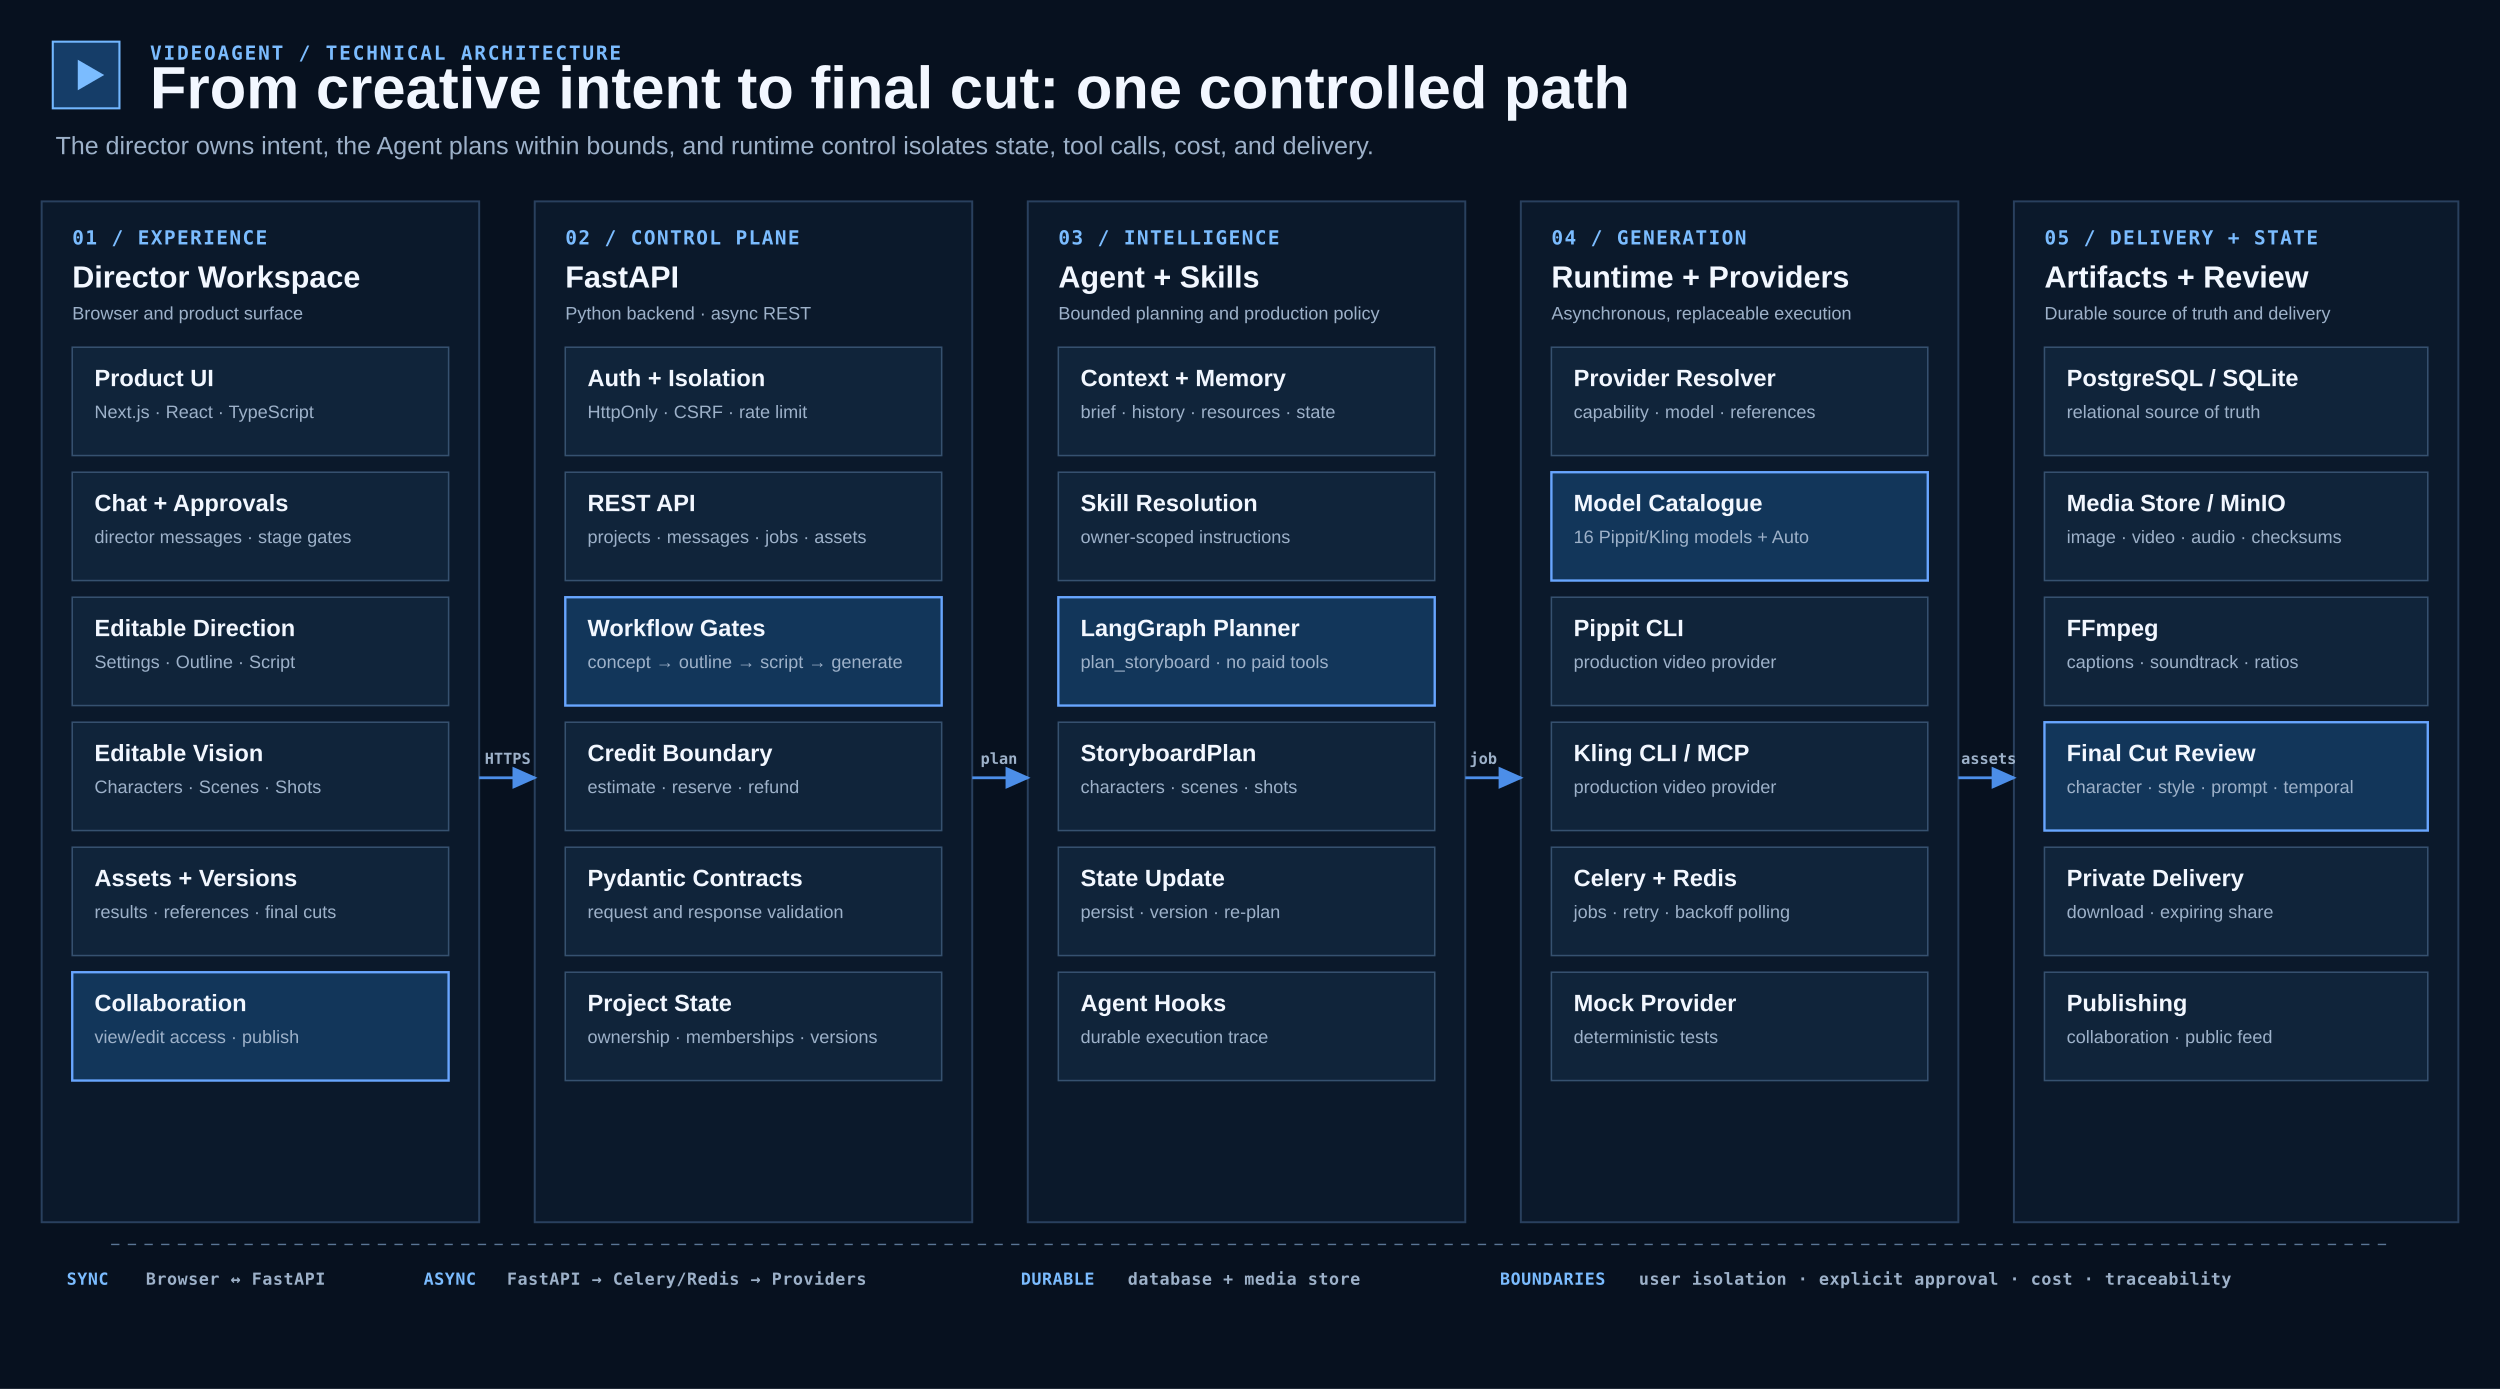
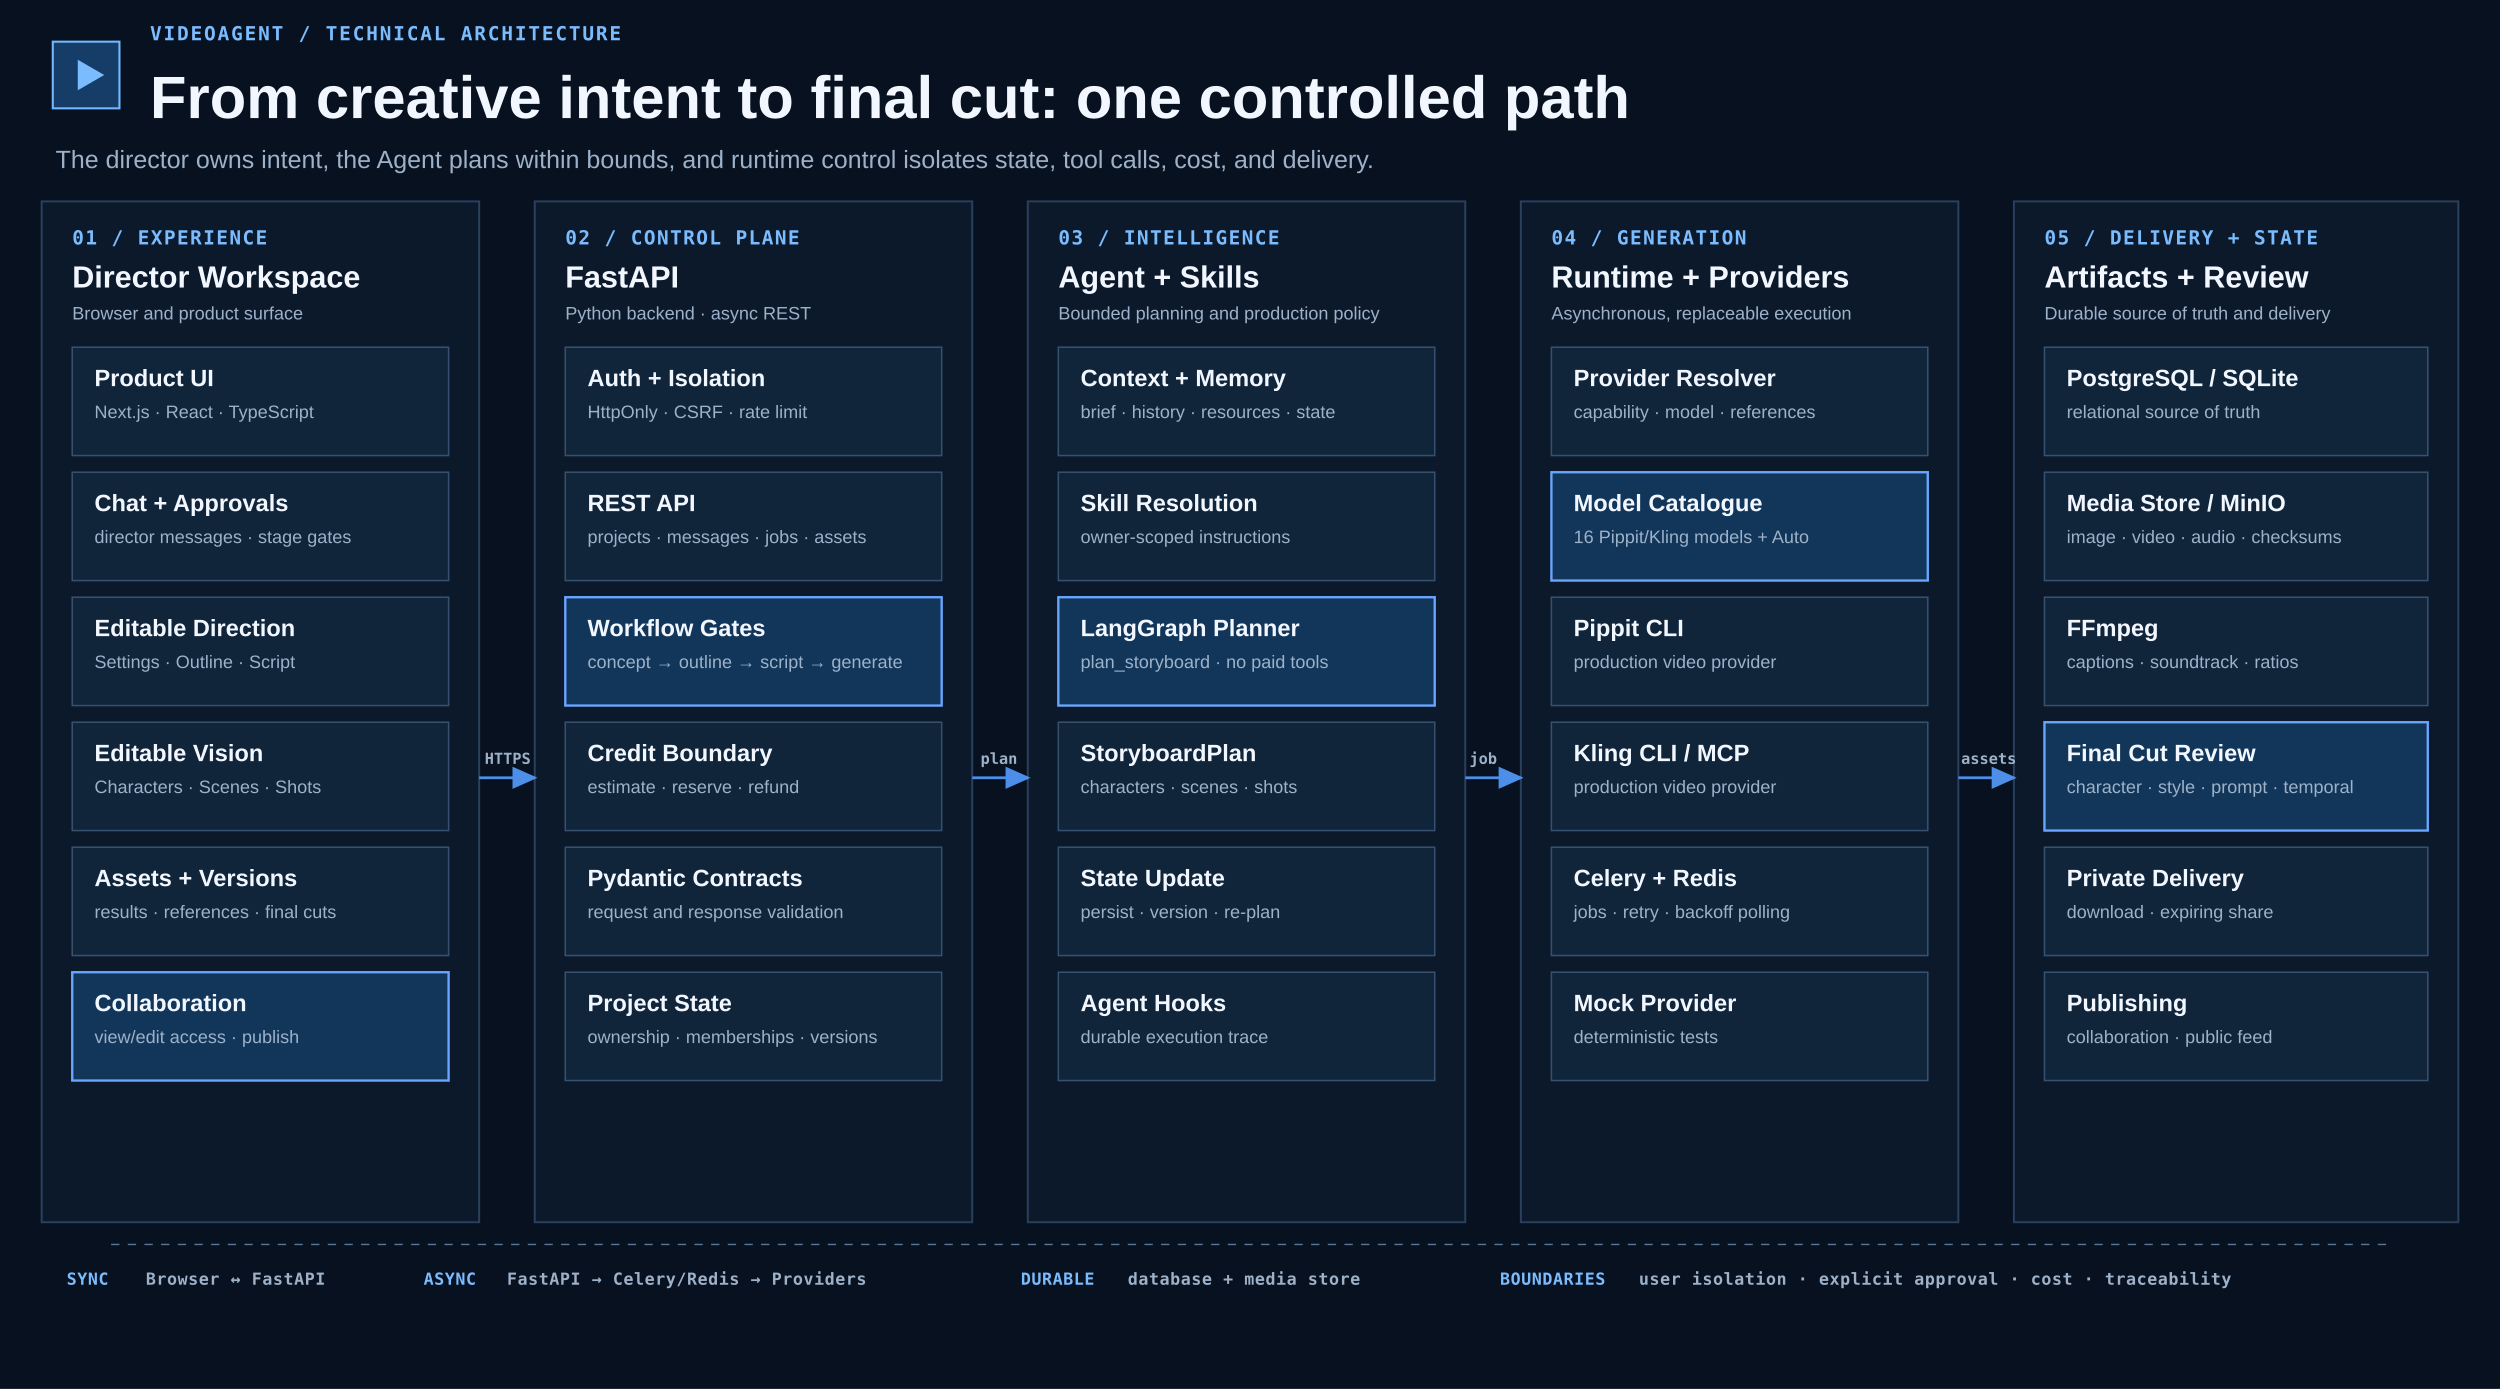
<svg xmlns="http://www.w3.org/2000/svg" width="1800" height="1000" viewBox="0 0 1800 1000" role="img" aria-labelledby="title desc">
  <defs>
    <style>
      .bg{fill:#07111f}.panel{fill:#0b192b;stroke:#29405e;stroke-width:1.4}.card{fill:#10243a;stroke:#36516f;stroke-width:1.1}
      .hot{fill:#12365a;stroke:#68a6ff;stroke-width:1.7}.ink{fill:#f2f7ff}.soft{fill:#9db1c9}.blue{fill:#7bbcff}.cyan{fill:#72dff5}
      .kicker{font:700 14px 'Cascadia Code',Consolas,monospace;letter-spacing:1.3px}.title{font:700 43px 'Segoe UI',Arial,sans-serif}
      .sub{font:400 18px 'Segoe UI',Arial,sans-serif}.col{font:700 14px 'Cascadia Code',Consolas,monospace;letter-spacing:1px}
      .head{font:700 22px 'Segoe UI',Arial,sans-serif}.card-title{font:700 17px 'Segoe UI',Arial,sans-serif}.copy{font:400 13px 'Segoe UI',Arial,sans-serif}
      .legend{font:600 12px 'Cascadia Code',Consolas,monospace;letter-spacing:.4px}.flow{stroke:#4c8ee8;stroke-width:2;fill:none}
      .flow-text{font:600 11px 'Cascadia Code',Consolas,monospace}.dash{stroke:#5a7595;stroke-width:1;stroke-dasharray:6 6}
    </style>
    <marker id="arrow" markerWidth="9" markerHeight="8" refX="8" refY="4" orient="auto">
      <path d="M0,0 L9,4 L0,8 z" fill="#4c8ee8" />
    </marker>
  </defs>
  <rect class="bg" width="1800" height="1000" />
  <rect x="38" y="30" width="48" height="48" fill="#153d68" stroke="#72b7ff" stroke-width="1.5" />
  <path d="M56 43L75 54L56 65Z" fill="#7bbcff" />
-   <text class="kicker blue" x="108" y="43">VIDEOAGENT / TECHNICAL ARCHITECTURE</text>
-   <text class="title ink" x="108" y="78">From creative intent to final cut: one controlled path</text>
-   <text class="sub soft" x="40" y="111">The director owns intent, the Agent plans within bounds, and runtime control isolates state, tool calls, cost, and delivery.</text>
+   <text class="kicker blue" x="108" y="29">VIDEOAGENT / TECHNICAL ARCHITECTURE</text>
+   <text class="title ink" x="108" y="85">From creative intent to final cut: one controlled path</text>
+   <text class="sub soft" x="40" y="121">The director owns intent, the Agent plans within bounds, and runtime control isolates state, tool calls, cost, and delivery.</text>
  <rect class="panel" x="30" y="145" width="315" height="735" />
  <text class="col blue" x="52" y="176">01 / EXPERIENCE</text>
  <text class="head ink" x="52" y="207">Director Workspace</text>
  <text class="copy soft" x="52" y="230">Browser and product surface</text>
  <rect class="card" x="52" y="250" width="271" height="78" />
  <text class="card-title ink" x="68" y="278">Product UI</text>
  <text class="copy soft" x="68" y="301">Next.js · React · TypeScript</text>
  <rect class="card" x="52" y="340" width="271" height="78" />
  <text class="card-title ink" x="68" y="368">Chat + Approvals</text>
  <text class="copy soft" x="68" y="391">director messages · stage gates</text>
  <rect class="card" x="52" y="430" width="271" height="78" />
  <text class="card-title ink" x="68" y="458">Editable Direction</text>
  <text class="copy soft" x="68" y="481">Settings · Outline · Script</text>
  <rect class="card" x="52" y="520" width="271" height="78" />
  <text class="card-title ink" x="68" y="548">Editable Vision</text>
  <text class="copy soft" x="68" y="571">Characters · Scenes · Shots</text>
  <rect class="card" x="52" y="610" width="271" height="78" />
  <text class="card-title ink" x="68" y="638">Assets + Versions</text>
  <text class="copy soft" x="68" y="661">results · references · final cuts</text>
  <rect class="hot" x="52" y="700" width="271" height="78" />
  <text class="card-title ink" x="68" y="728">Collaboration</text>
  <text class="copy soft" x="68" y="751">view/edit access · publish</text>
  <rect class="panel" x="385" y="145" width="315" height="735" />
  <text class="col blue" x="407" y="176">02 / CONTROL PLANE</text>
  <text class="head ink" x="407" y="207">FastAPI</text>
  <text class="copy soft" x="407" y="230">Python backend · async REST</text>
  <rect class="card" x="407" y="250" width="271" height="78" />
  <text class="card-title ink" x="423" y="278">Auth + Isolation</text>
  <text class="copy soft" x="423" y="301">HttpOnly · CSRF · rate limit</text>
  <rect class="card" x="407" y="340" width="271" height="78" />
  <text class="card-title ink" x="423" y="368">REST API</text>
  <text class="copy soft" x="423" y="391">projects · messages · jobs · assets</text>
  <rect class="hot" x="407" y="430" width="271" height="78" />
  <text class="card-title ink" x="423" y="458">Workflow Gates</text>
  <text class="copy soft" x="423" y="481">concept → outline → script → generate</text>
  <rect class="card" x="407" y="520" width="271" height="78" />
  <text class="card-title ink" x="423" y="548">Credit Boundary</text>
  <text class="copy soft" x="423" y="571">estimate · reserve · refund</text>
  <rect class="card" x="407" y="610" width="271" height="78" />
  <text class="card-title ink" x="423" y="638">Pydantic Contracts</text>
  <text class="copy soft" x="423" y="661">request and response validation</text>
  <rect class="card" x="407" y="700" width="271" height="78" />
  <text class="card-title ink" x="423" y="728">Project State</text>
  <text class="copy soft" x="423" y="751">ownership · memberships · versions</text>
  <rect class="panel" x="740" y="145" width="315" height="735" />
  <text class="col blue" x="762" y="176">03 / INTELLIGENCE</text>
  <text class="head ink" x="762" y="207">Agent + Skills</text>
  <text class="copy soft" x="762" y="230">Bounded planning and production policy</text>
  <rect class="card" x="762" y="250" width="271" height="78" />
  <text class="card-title ink" x="778" y="278">Context + Memory</text>
  <text class="copy soft" x="778" y="301">brief · history · resources · state</text>
  <rect class="card" x="762" y="340" width="271" height="78" />
  <text class="card-title ink" x="778" y="368">Skill Resolution</text>
  <text class="copy soft" x="778" y="391">owner-scoped instructions</text>
  <rect class="hot" x="762" y="430" width="271" height="78" />
  <text class="card-title ink" x="778" y="458">LangGraph Planner</text>
  <text class="copy soft" x="778" y="481">plan_storyboard · no paid tools</text>
  <rect class="card" x="762" y="520" width="271" height="78" />
  <text class="card-title ink" x="778" y="548">StoryboardPlan</text>
  <text class="copy soft" x="778" y="571">characters · scenes · shots</text>
  <rect class="card" x="762" y="610" width="271" height="78" />
  <text class="card-title ink" x="778" y="638">State Update</text>
  <text class="copy soft" x="778" y="661">persist · version · re-plan</text>
  <rect class="card" x="762" y="700" width="271" height="78" />
  <text class="card-title ink" x="778" y="728">Agent Hooks</text>
  <text class="copy soft" x="778" y="751">durable execution trace</text>
  <rect class="panel" x="1095" y="145" width="315" height="735" />
  <text class="col blue" x="1117" y="176">04 / GENERATION</text>
  <text class="head ink" x="1117" y="207">Runtime + Providers</text>
  <text class="copy soft" x="1117" y="230">Asynchronous, replaceable execution</text>
  <rect class="card" x="1117" y="250" width="271" height="78" />
  <text class="card-title ink" x="1133" y="278">Provider Resolver</text>
  <text class="copy soft" x="1133" y="301">capability · model · references</text>
  <rect class="hot" x="1117" y="340" width="271" height="78" />
  <text class="card-title ink" x="1133" y="368">Model Catalogue</text>
  <text class="copy soft" x="1133" y="391">16 Pippit/Kling models + Auto</text>
  <rect class="card" x="1117" y="430" width="271" height="78" />
  <text class="card-title ink" x="1133" y="458">Pippit CLI</text>
  <text class="copy soft" x="1133" y="481">production video provider</text>
  <rect class="card" x="1117" y="520" width="271" height="78" />
  <text class="card-title ink" x="1133" y="548">Kling CLI / MCP</text>
  <text class="copy soft" x="1133" y="571">production video provider</text>
  <rect class="card" x="1117" y="610" width="271" height="78" />
  <text class="card-title ink" x="1133" y="638">Celery + Redis</text>
  <text class="copy soft" x="1133" y="661">jobs · retry · backoff polling</text>
  <rect class="card" x="1117" y="700" width="271" height="78" />
  <text class="card-title ink" x="1133" y="728">Mock Provider</text>
  <text class="copy soft" x="1133" y="751">deterministic tests</text>
  <rect class="panel" x="1450" y="145" width="320" height="735" />
  <text class="col blue" x="1472" y="176">05 / DELIVERY + STATE</text>
  <text class="head ink" x="1472" y="207">Artifacts + Review</text>
  <text class="copy soft" x="1472" y="230">Durable source of truth and delivery</text>
  <rect class="card" x="1472" y="250" width="276" height="78" />
  <text class="card-title ink" x="1488" y="278">PostgreSQL / SQLite</text>
  <text class="copy soft" x="1488" y="301">relational source of truth</text>
  <rect class="card" x="1472" y="340" width="276" height="78" />
  <text class="card-title ink" x="1488" y="368">Media Store / MinIO</text>
  <text class="copy soft" x="1488" y="391">image · video · audio · checksums</text>
  <rect class="card" x="1472" y="430" width="276" height="78" />
  <text class="card-title ink" x="1488" y="458">FFmpeg</text>
  <text class="copy soft" x="1488" y="481">captions · soundtrack · ratios</text>
  <rect class="hot" x="1472" y="520" width="276" height="78" />
  <text class="card-title ink" x="1488" y="548">Final Cut Review</text>
  <text class="copy soft" x="1488" y="571">character · style · prompt · temporal</text>
  <rect class="card" x="1472" y="610" width="276" height="78" />
  <text class="card-title ink" x="1488" y="638">Private Delivery</text>
  <text class="copy soft" x="1488" y="661">download · expiring share</text>
  <rect class="card" x="1472" y="700" width="276" height="78" />
  <text class="card-title ink" x="1488" y="728">Publishing</text>
  <text class="copy soft" x="1488" y="751">collaboration · public feed</text>
  <path class="flow" d="M345 560H385" marker-end="url(#arrow)" />
  <text class="flow-text soft" x="349" y="550">HTTPS</text>
  <path class="flow" d="M700 560H740" marker-end="url(#arrow)" />
  <text class="flow-text soft" x="706" y="550">plan</text>
  <path class="flow" d="M1055 560H1095" marker-end="url(#arrow)" />
  <text class="flow-text soft" x="1058" y="550">job</text>
  <path class="flow" d="M1410 560H1450" marker-end="url(#arrow)" />
  <text class="flow-text soft" x="1412" y="550">assets</text>
  <path class="dash" d="M80 896H1720" />
  <text class="legend blue" x="48" y="925">SYNC</text>
  <text class="legend soft" x="105" y="925">Browser ↔ FastAPI</text>
  <text class="legend blue" x="305" y="925">ASYNC</text>
  <text class="legend soft" x="365" y="925">FastAPI → Celery/Redis → Providers</text>
  <text class="legend blue" x="735" y="925">DURABLE</text>
  <text class="legend soft" x="812" y="925">database + media store</text>
  <text class="legend blue" x="1080" y="925">BOUNDARIES</text>
  <text class="legend soft" x="1180" y="925">user isolation · explicit approval · cost · traceability</text>
</svg>
